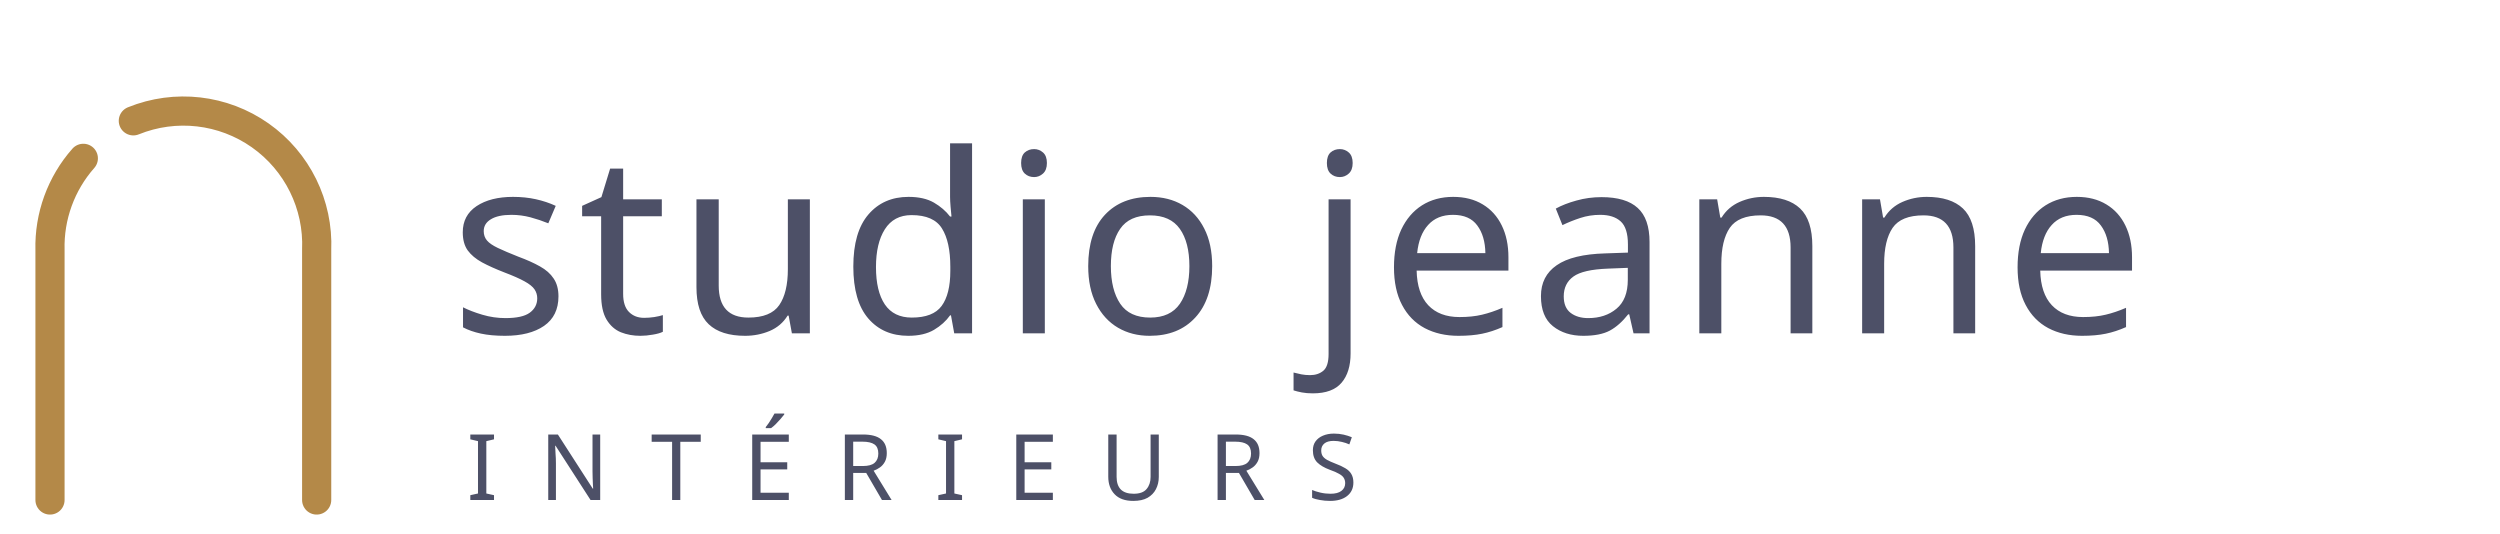
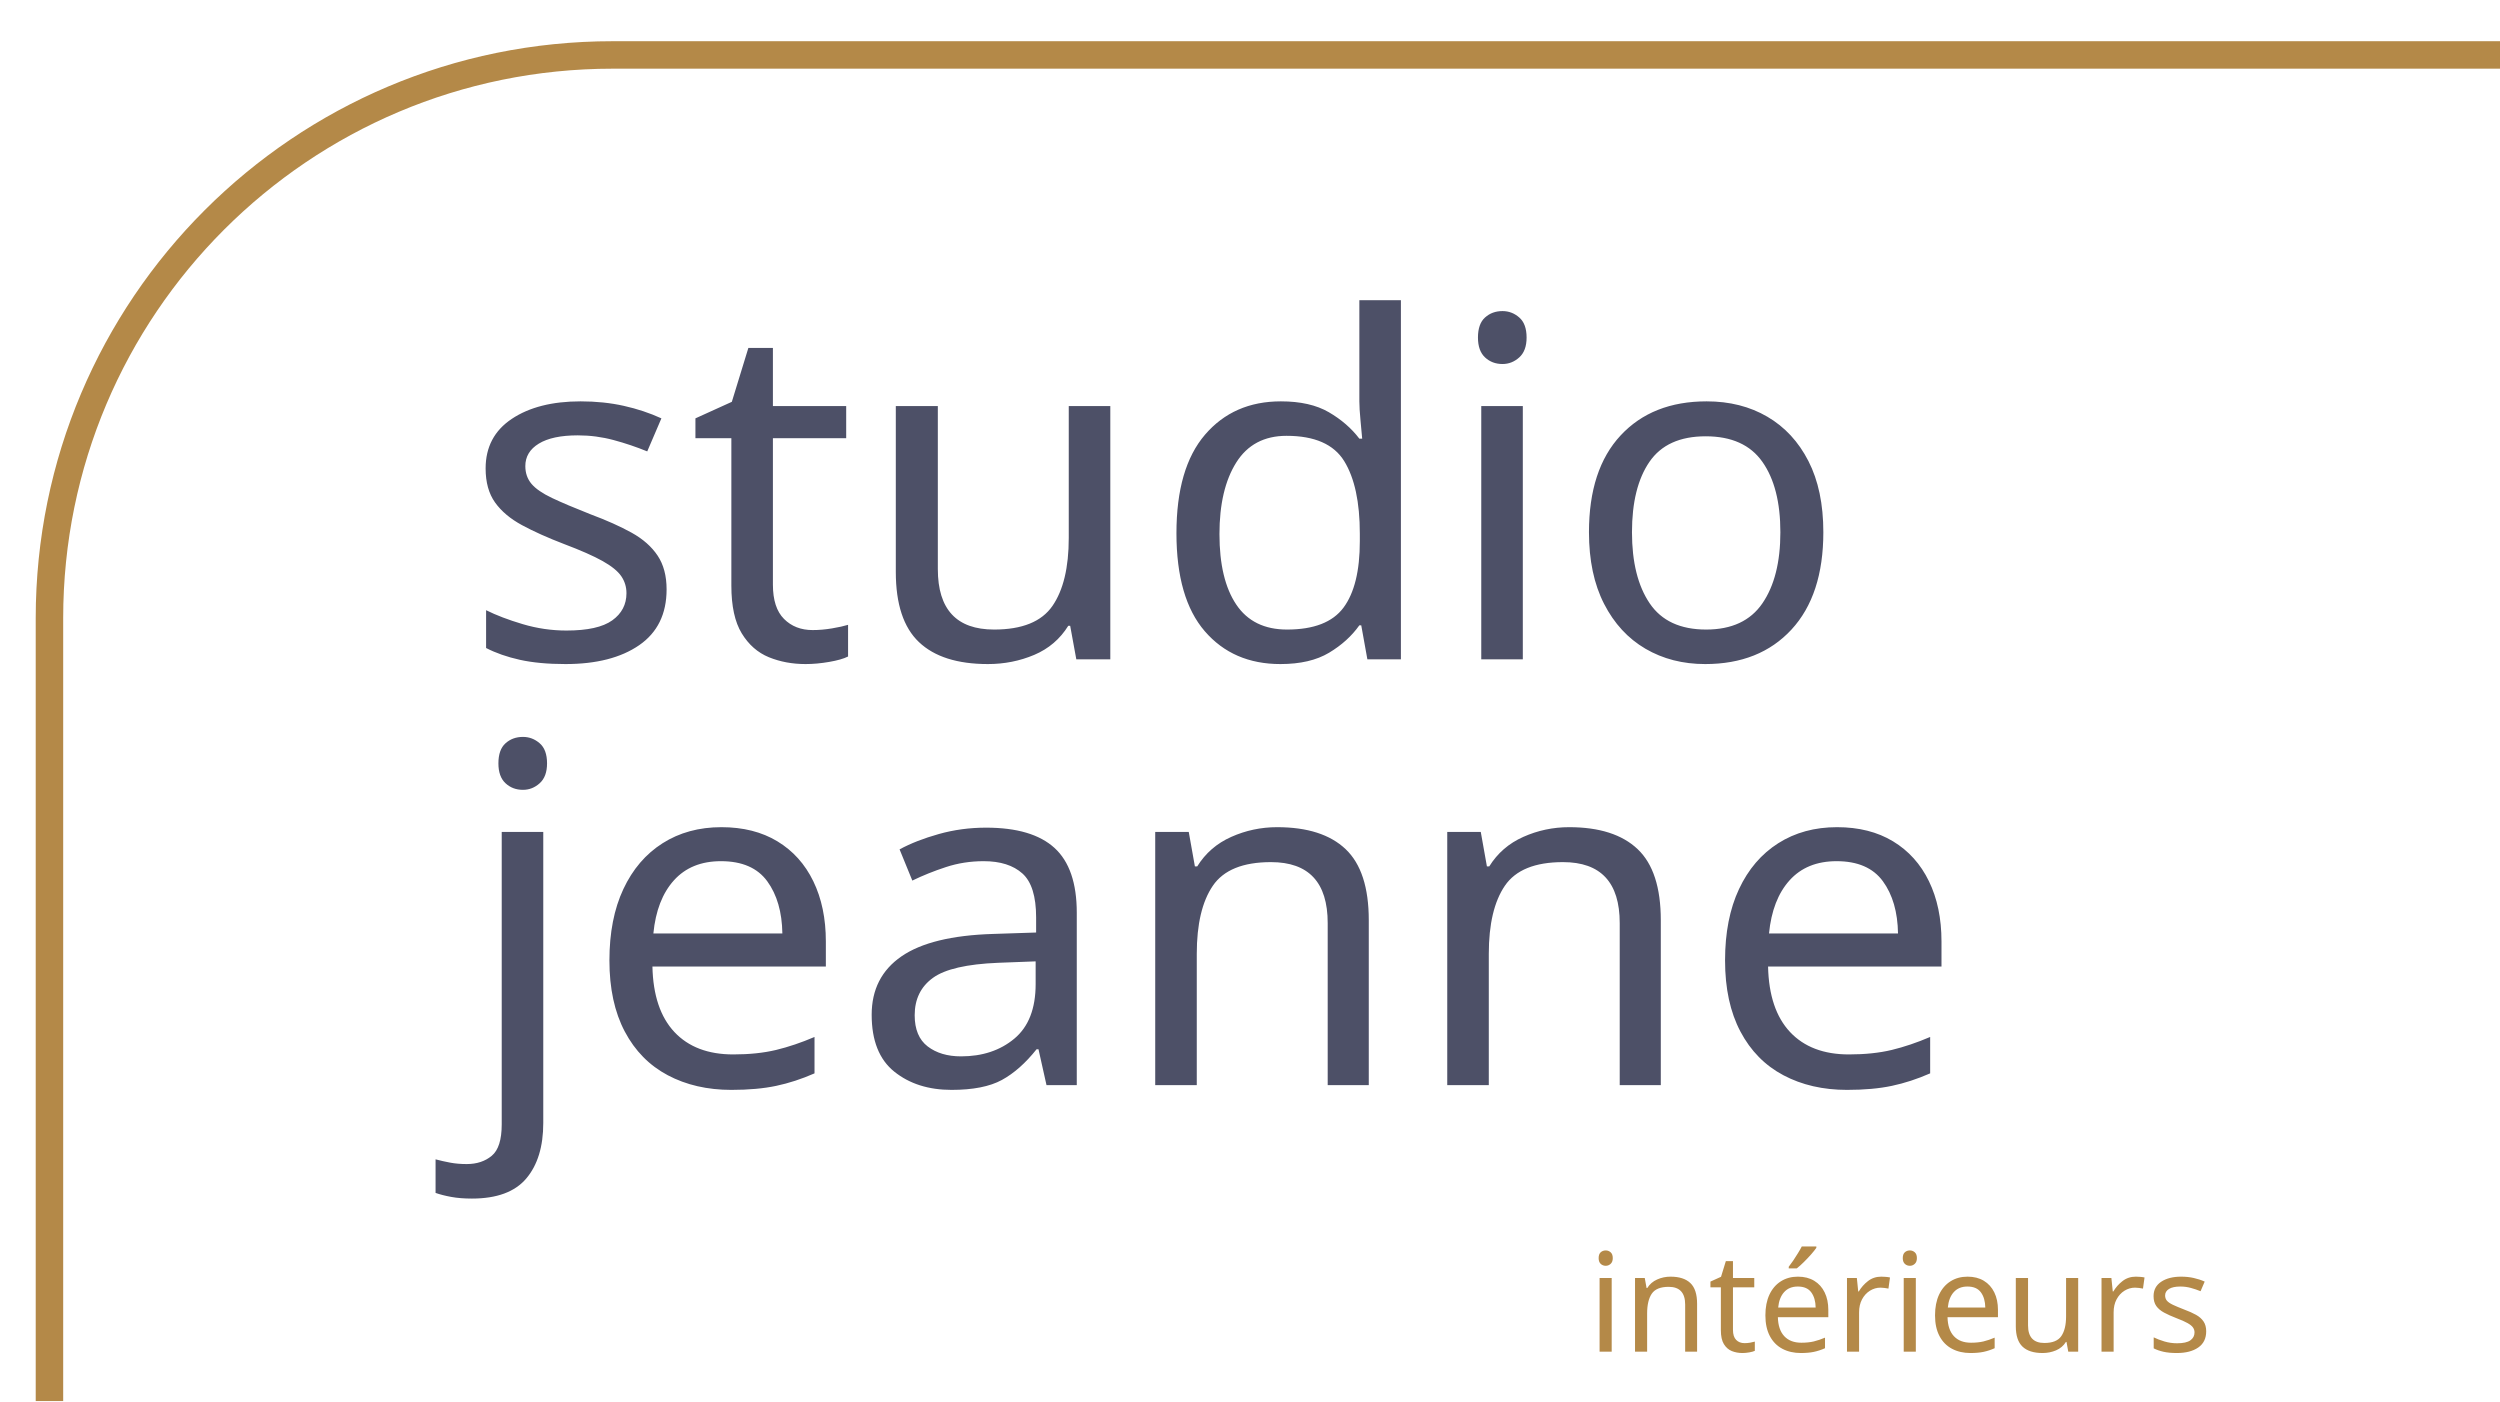
- <svg xmlns="http://www.w3.org/2000/svg" viewBox="0 0 300 64" role="img" aria-label="Studio Jeanne Intérieurs">
-   <path d="M6 60 V30 A16 16 0 0 1 10 19 M16 14.5 A16 16 0 0 1 38 30 V60" fill="none" stroke="#B48948" stroke-width="3.5" stroke-linecap="round" />
-   <text x="54" y="40" font-family="Glacial Indifference, Century Gothic, sans-serif" font-size="30" fill="#4D5067" letter-spacing="1">studio jeanne</text>
-   <text x="56" y="60" font-family="Glacial Indifference, Century Gothic, sans-serif" font-size="11" fill="#4D5067" letter-spacing="5">INTÉRIEURS</text>
+ <svg xmlns="http://www.w3.org/2000/svg" viewBox="0 0 910 510" role="img" aria-label="Studio Jeanne, intérieurs">
+   <path d="M18 510 V225 A205 205 0 0 1 223 20 H910" fill="none" stroke="#B48948" stroke-width="10" />
+   <g font-family="Glacial Indifference, Century Gothic, sans-serif">
+     <text x="168" y="240" font-size="172" fill="#4D5067" textLength="640" lengthAdjust="spacing">studio</text>
+     <text x="168" y="395" font-size="172" fill="#4D5067" textLength="632" lengthAdjust="spacing">jeanne</text>
+     <text x="578" y="492" font-size="50" fill="#B48948" textLength="322" lengthAdjust="spacing">intérieurs</text>
+   </g>
</svg>
